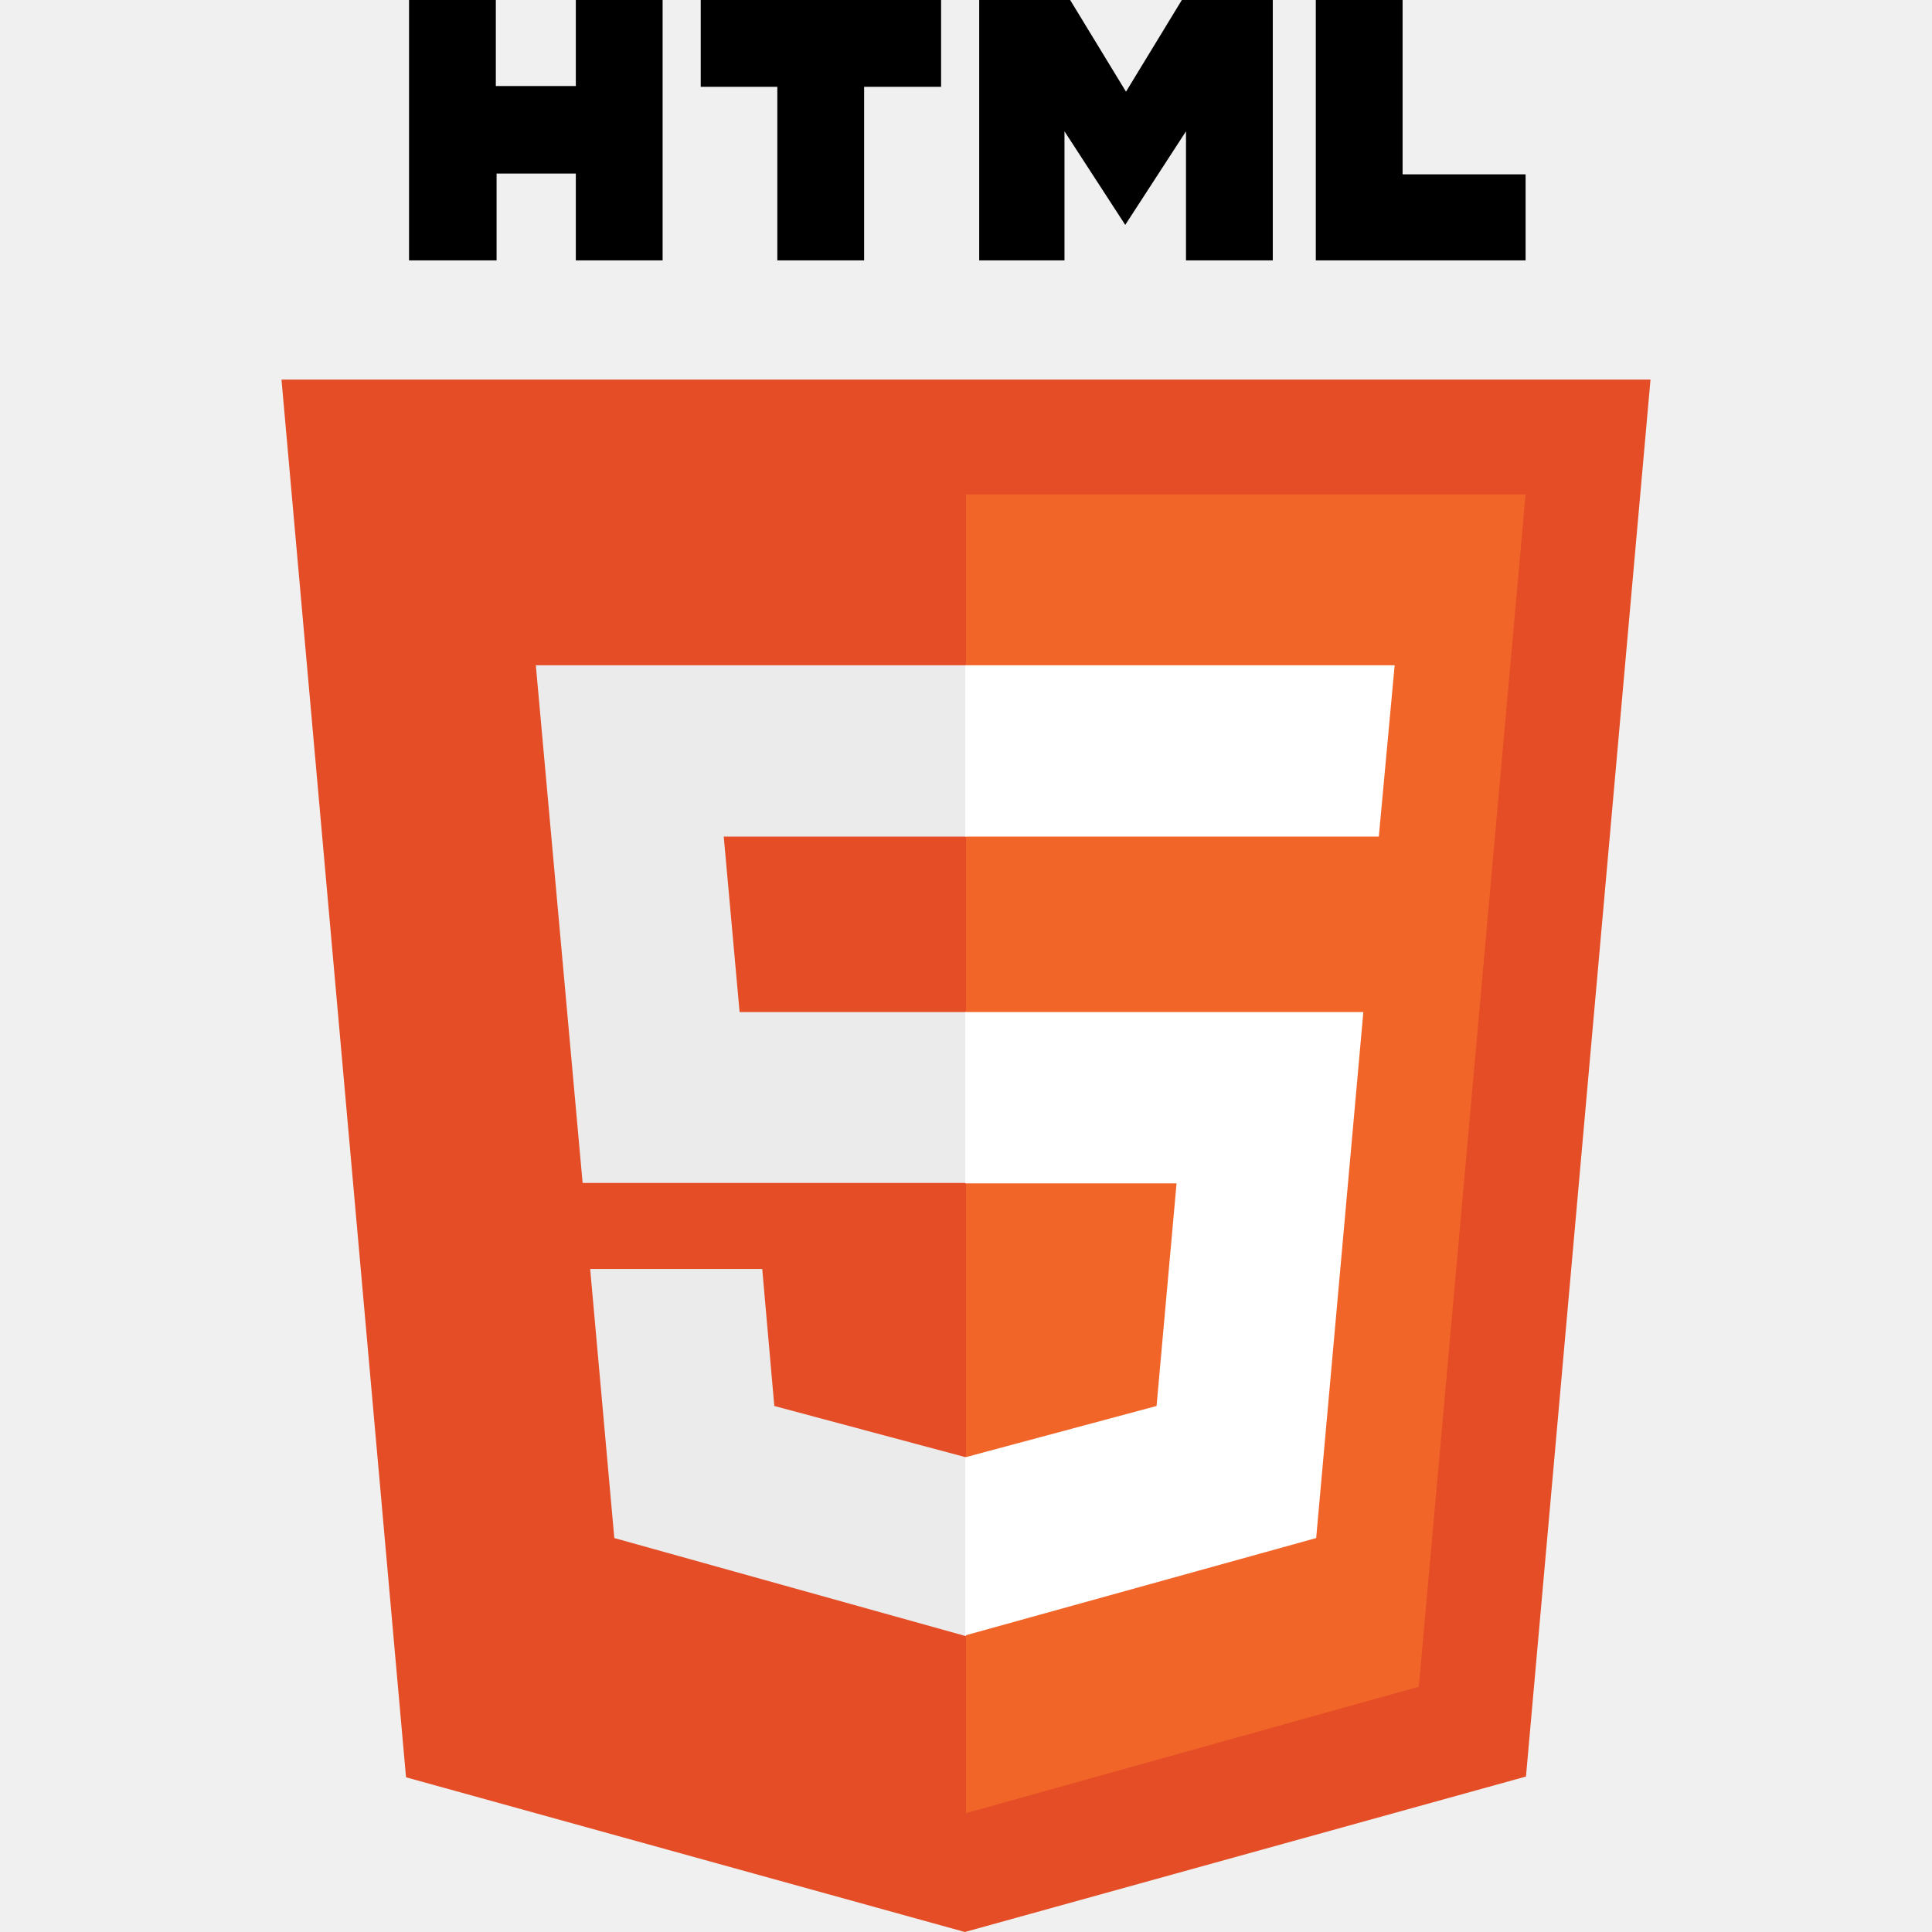
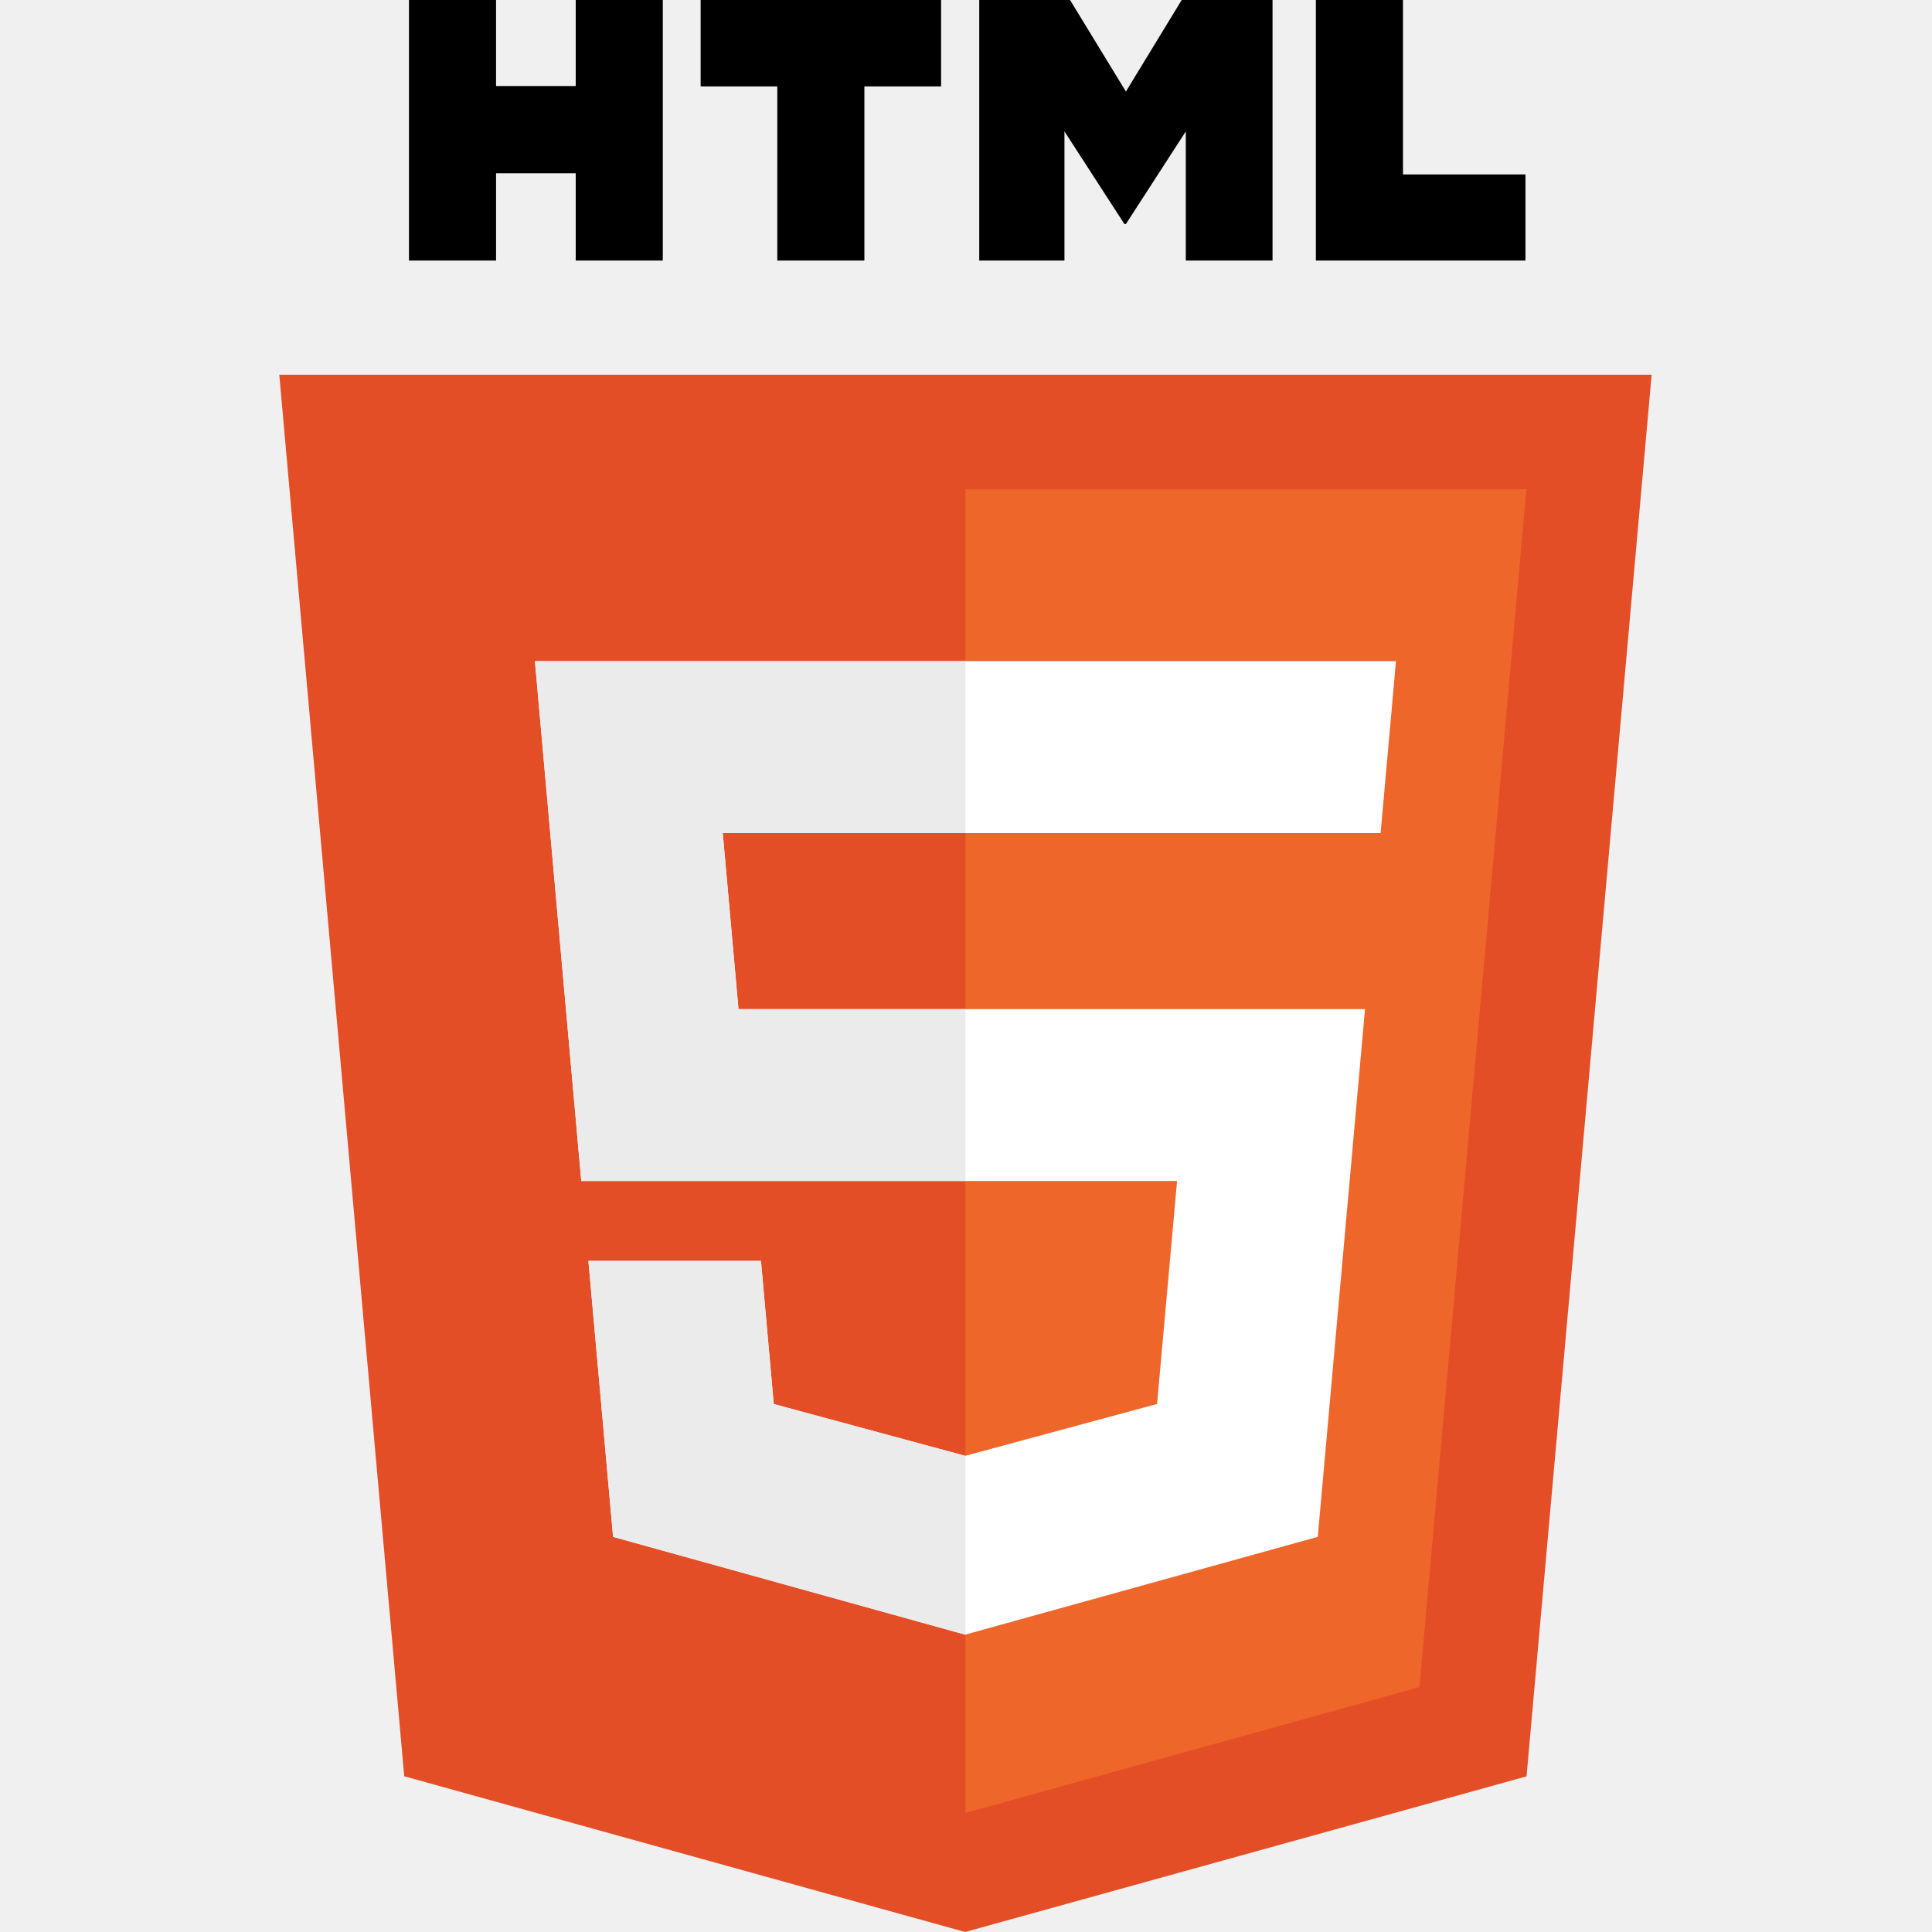
- <svg xmlns="http://www.w3.org/2000/svg" viewBox="0 0 512 512">
-   <path d="M108.4 0h23v22.8h21.2V0h23v69h-23V46h-21v23h-23.2M206 23h-20.3V0h63.7v23H229v46h-23M259.5 0h24.1l14.8 24.3L313.2 0h24.1v69h-23V34.8l-16.1 24.8l-16.1-24.8v34.2h-22.6M348.7 0h23v46.2h32.6V69h-55.6" />
-   <path fill="#e44d26" d="M107.6 471l-33-370.4h362.8l-33 370.2L255.7 512" />
-   <path fill="#f16529" d="M256 480.5V131H404.3L376 447" />
-   <path fill="#ebebeb" d="M142 176.3h114v45.4h-64.2l4.2 46.5h60v45.3H154.4M156.4 336.3H202l3.2 36.3 50.8 13.6v47.4l-93.2-26" />
-   <path fill="#fff" d="M369.6 176.3H255.8v45.4h109.6M361.3 268.2H255.8v45.4h56l-5.3 59-50.7 13.6v47.2l93-25.8" />
+ <svg xmlns="http://www.w3.org/2000/svg" version="1.1" id="Layer_1" x="0px" y="0px" width="512px" height="512px" viewBox="0 0 512 512" enable-background="new 0 0 512 512" xml:space="preserve">
+   <g>
+     <g>
+       <g>
+         <path d="M108.382,0h23.077v22.8h21.11V0h23.078v69.044H152.57v-23.12h-21.11v23.12h-23.077L108.382,0L108.382,0z" />
+         <path d="M205.994,22.896h-20.316V0h63.72v22.896h-20.325v46.148h-23.078L205.994,22.896L205.994,22.896z" />
+         <path d="M259.511,0h24.063l14.802,24.26L313.163,0h24.072v69.044h-22.982V34.822l-15.877,24.549h-0.397l-15.888-24.549v34.222     h-22.58V0z" />
+         <path d="M348.72,0h23.084v46.222h32.453v22.822H348.72V0z" />
+       </g>
+     </g>
+   </g>
+   <g id="Guides_to_delete">
+     <g>
+       <polygon fill="#E34E26" points="107.125,470.727 74.012,99.297 437.703,99.297 404.549,470.755 255.769,512   " />
+       <polygon fill="#EF662A" points="255.857,129.657 255.857,480.449 376.164,447.101 404.51,129.657   " />
+       <polygon fill="#FFFFFF" points="141.761,175.217 154.041,312.978 311.936,312.978 306.637,372.066 255.799,385.811     205.057,372.085 201.664,334.146 155.937,334.146 162.476,407.282 255.787,433.199 349.219,407.282 361.744,267.429     195.706,267.429 191.538,220.777 365.732,220.777 365.873,220.777 369.953,175.217   " />
+       <g>
+         <polygon fill="#EBEBEB" points="255.857,175.217 141.761,175.217 154.041,312.978 255.857,312.978 255.857,267.429      195.706,267.429 191.538,220.777 255.857,220.777    " />
+         <polygon fill="#EBEBEB" points="255.857,385.791 255.799,385.811 205.057,372.085 201.664,334.146 155.937,334.146      162.476,407.282 255.787,433.199 255.857,433.179    " />
+       </g>
+     </g>
+   </g>
</svg>
